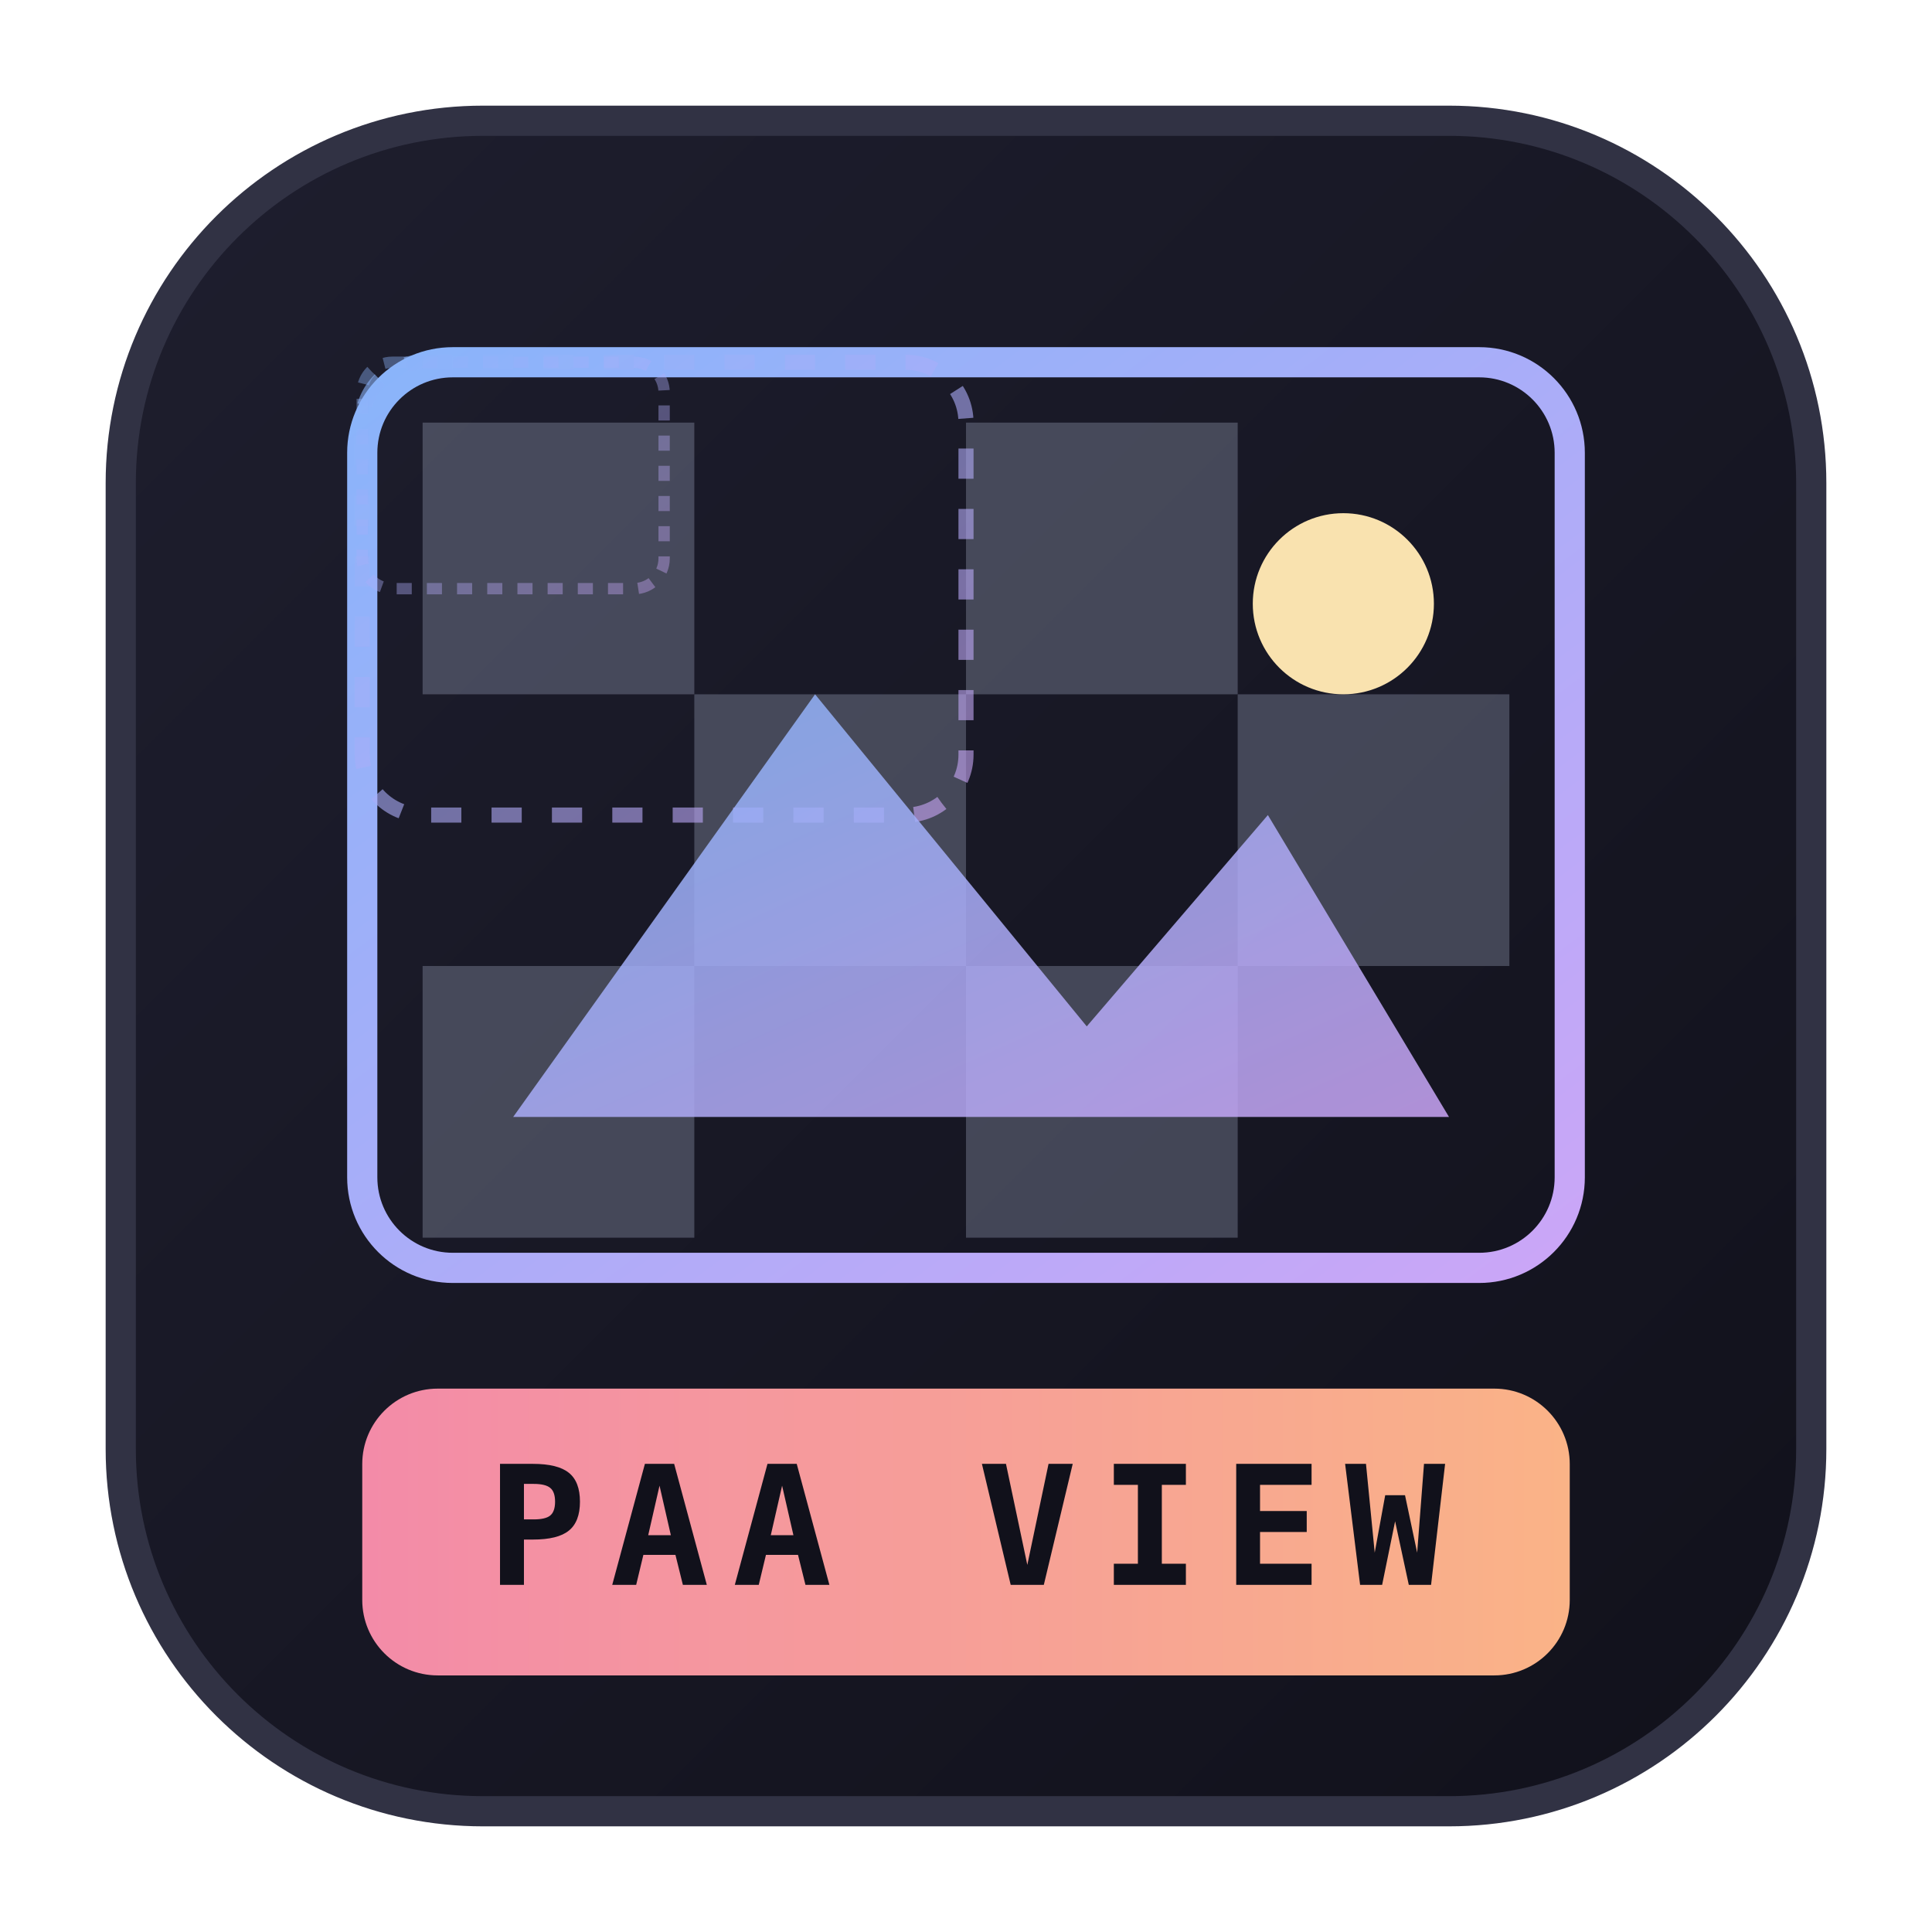
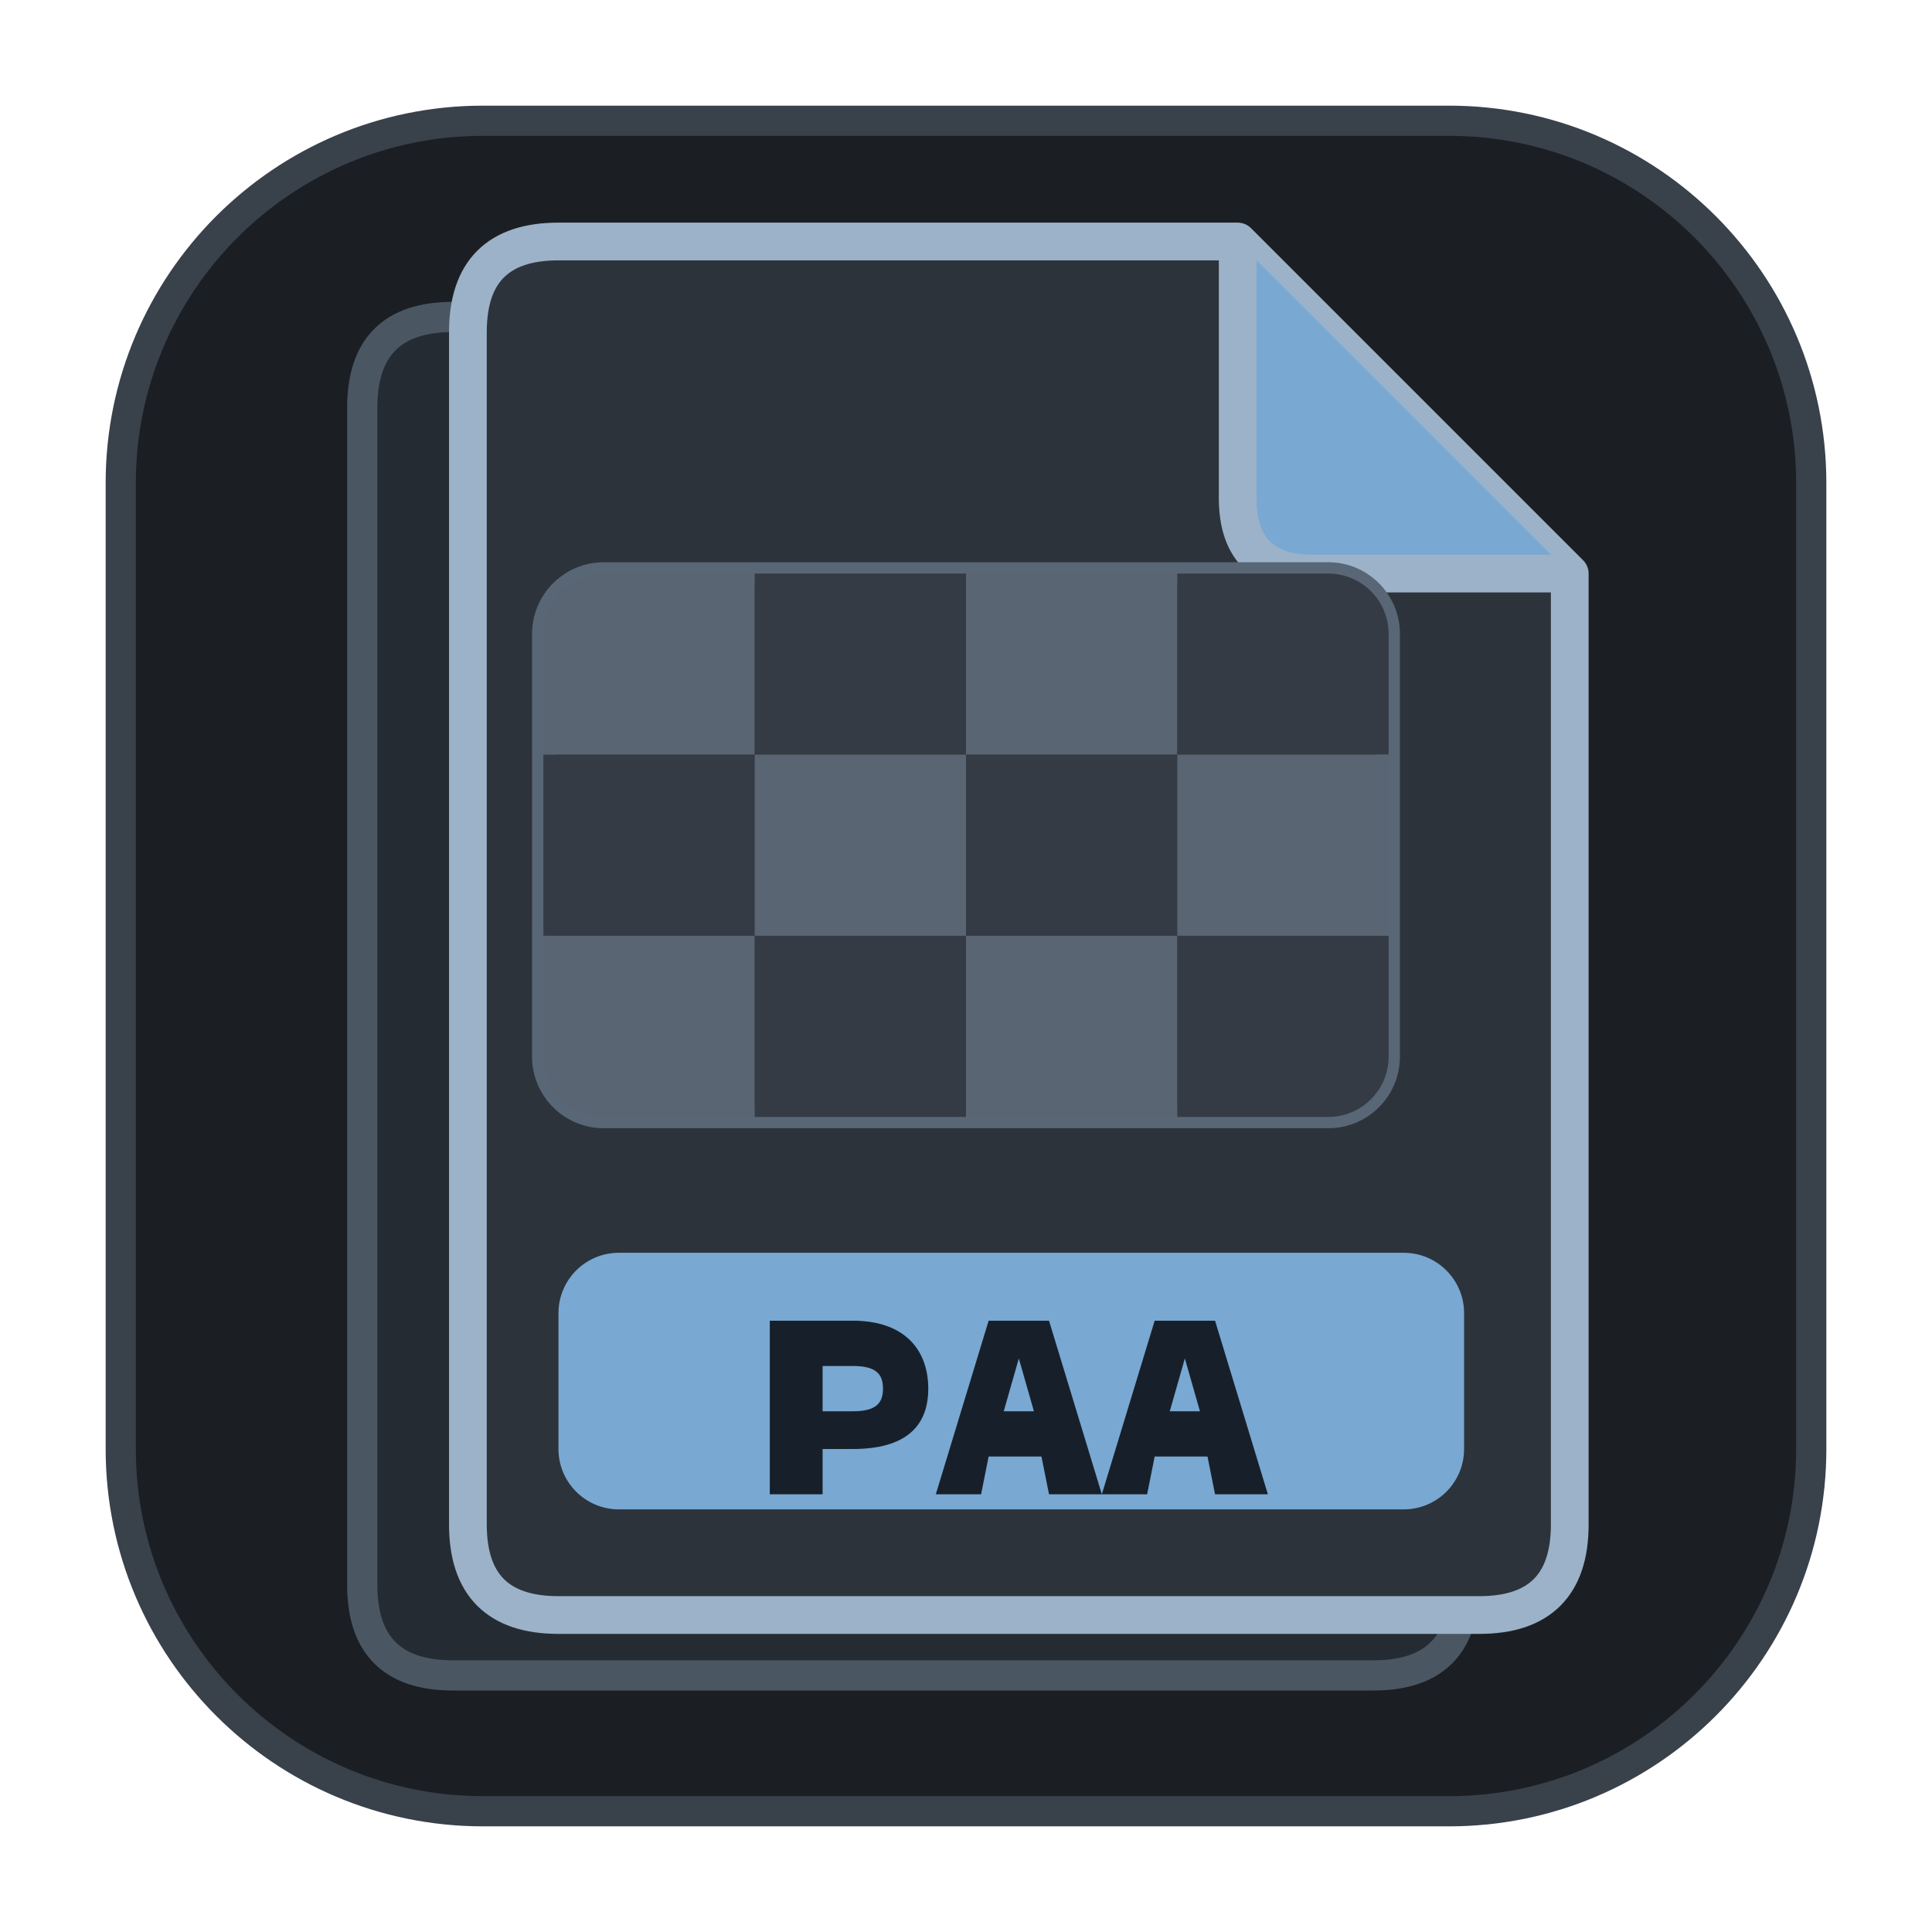
<svg xmlns="http://www.w3.org/2000/svg" viewBox="0 0 256 256" width="256" height="256">
  <defs>
-     <linearGradient id="bg" x1="0%" y1="0%" x2="100%" y2="100%">
-       <stop offset="0%" stop-color="#1e1e2e" />
-       <stop offset="100%" stop-color="#11111b" />
-     </linearGradient>
-     <linearGradient id="accent" x1="0%" y1="0%" x2="100%" y2="100%">
-       <stop offset="0%" stop-color="#89b4fa" />
-       <stop offset="100%" stop-color="#cba6f7" />
-     </linearGradient>
-     <linearGradient id="badge" x1="0%" y1="0%" x2="100%" y2="0%">
-       <stop offset="0%" stop-color="#f38ba8" />
-       <stop offset="100%" stop-color="#fab387" />
-     </linearGradient>
+     <clipPath id="texture-window">
+       <rect x="72" y="76" width="112" height="72" rx="8" />
+     </clipPath>
  </defs>
-   <rect x="16" y="16" width="224" height="224" rx="48" fill="url(#bg)" stroke="#313244" stroke-width="4" />
-   <g opacity="0.25">
-     <rect x="56" y="56" width="36" height="36" fill="#cdd6f4" />
-     <rect x="128" y="56" width="36" height="36" fill="#cdd6f4" />
-     <rect x="92" y="92" width="36" height="36" fill="#cdd6f4" />
-     <rect x="164" y="92" width="36" height="36" fill="#cdd6f4" />
-     <rect x="56" y="128" width="36" height="36" fill="#cdd6f4" />
-     <rect x="128" y="128" width="36" height="36" fill="#cdd6f4" />
+   <rect x="16" y="16" width="224" height="224" rx="48" fill="#1b1f24" stroke="#39414b" stroke-width="4" />
+   <path d="M48 54 Q48 42 60 42 H158 L194 78 V210 Q194 222 182 222 H60 Q48 222 48 210 Z" fill="#252b32" stroke="#4b5663" stroke-width="4" />
+   <path d="M62 44 Q62 32 74 32 H164 L208 76 V202 Q208 214 196 214 H74 Q62 214 62 202 Z" fill="#2c333b" stroke="#9bb2c8" stroke-width="5" stroke-linejoin="round" />
+   <path d="M164 32 V66 Q164 76 174 76 H208 Z" fill="#79a8d2" />
+   <path d="M164 32 V66 Q164 76 174 76 H208" fill="none" stroke="#9bb2c8" stroke-width="5" stroke-linejoin="round" />
+   <rect x="72" y="76" width="112" height="72" rx="8" fill="#343b44" stroke="#586675" stroke-width="3" />
+   <g clip-path="url(#texture-window)">
+     <rect x="72" y="76" width="28" height="24" fill="#596572" />
+     <rect x="100" y="76" width="28" height="24" fill="#343b44" />
+     <rect x="128" y="76" width="28" height="24" fill="#596572" />
+     <rect x="156" y="76" width="28" height="24" fill="#343b44" />
+     <rect x="72" y="100" width="28" height="24" fill="#343b44" />
+     <rect x="100" y="100" width="28" height="24" fill="#596572" />
+     <rect x="128" y="100" width="28" height="24" fill="#343b44" />
+     <rect x="156" y="100" width="28" height="24" fill="#596572" />
+     <rect x="72" y="124" width="28" height="24" fill="#596572" />
+     <rect x="100" y="124" width="28" height="24" fill="#343b44" />
+     <rect x="128" y="124" width="28" height="24" fill="#596572" />
+     <rect x="156" y="124" width="28" height="24" fill="#343b44" />
  </g>
-   <rect x="48" y="48" width="160" height="120" rx="12" fill="none" stroke="url(#accent)" stroke-width="4" />
-   <rect x="48" y="48" width="80" height="60" rx="8" fill="none" stroke="url(#accent)" stroke-dasharray="4,4" stroke-width="2" opacity="0.6" />
-   <rect x="48" y="48" width="40" height="30" rx="4" fill="none" stroke="url(#accent)" stroke-dasharray="2,2" stroke-width="1.5" opacity="0.4" />
-   <path d="M 68 148 L 108 92 L 144 136 L 168 108 L 192 148 Z" fill="url(#accent)" opacity="0.85" />
-   <circle cx="178" cy="80" r="12" fill="#f9e2af" />
-   <rect x="48" y="184" width="160" height="38" rx="10" fill="url(#badge)" />
-   <text x="128" y="210" font-family="monospace, sans-serif" font-weight="900" font-size="22" fill="#11111b" text-anchor="middle" letter-spacing="3">PAA VIEW</text>
+   <rect x="74" y="166" width="120" height="34" rx="8" fill="#79a8d2" />
+   <g fill="#17202a" fill-rule="evenodd">
+     <path d="M102 175 H113 C120 175 123 179 123 184 C123 189 120 192 113 192 H109 V198 H102 Z M109 181 V187 H113 C116 187 117 186 117 184 C117 182 116 181 113 181 Z" />
+     <path d="M124 198 L131 175 H139 L146 198 H139 L138 193 H131 L130 198 Z M133 187 H137 L135 180 Z" />
+     <path d="M146 198 L153 175 H161 L168 198 H161 L160 193 H153 L152 198 Z M155 187 H159 L157 180 Z" />
+   </g>
</svg>
